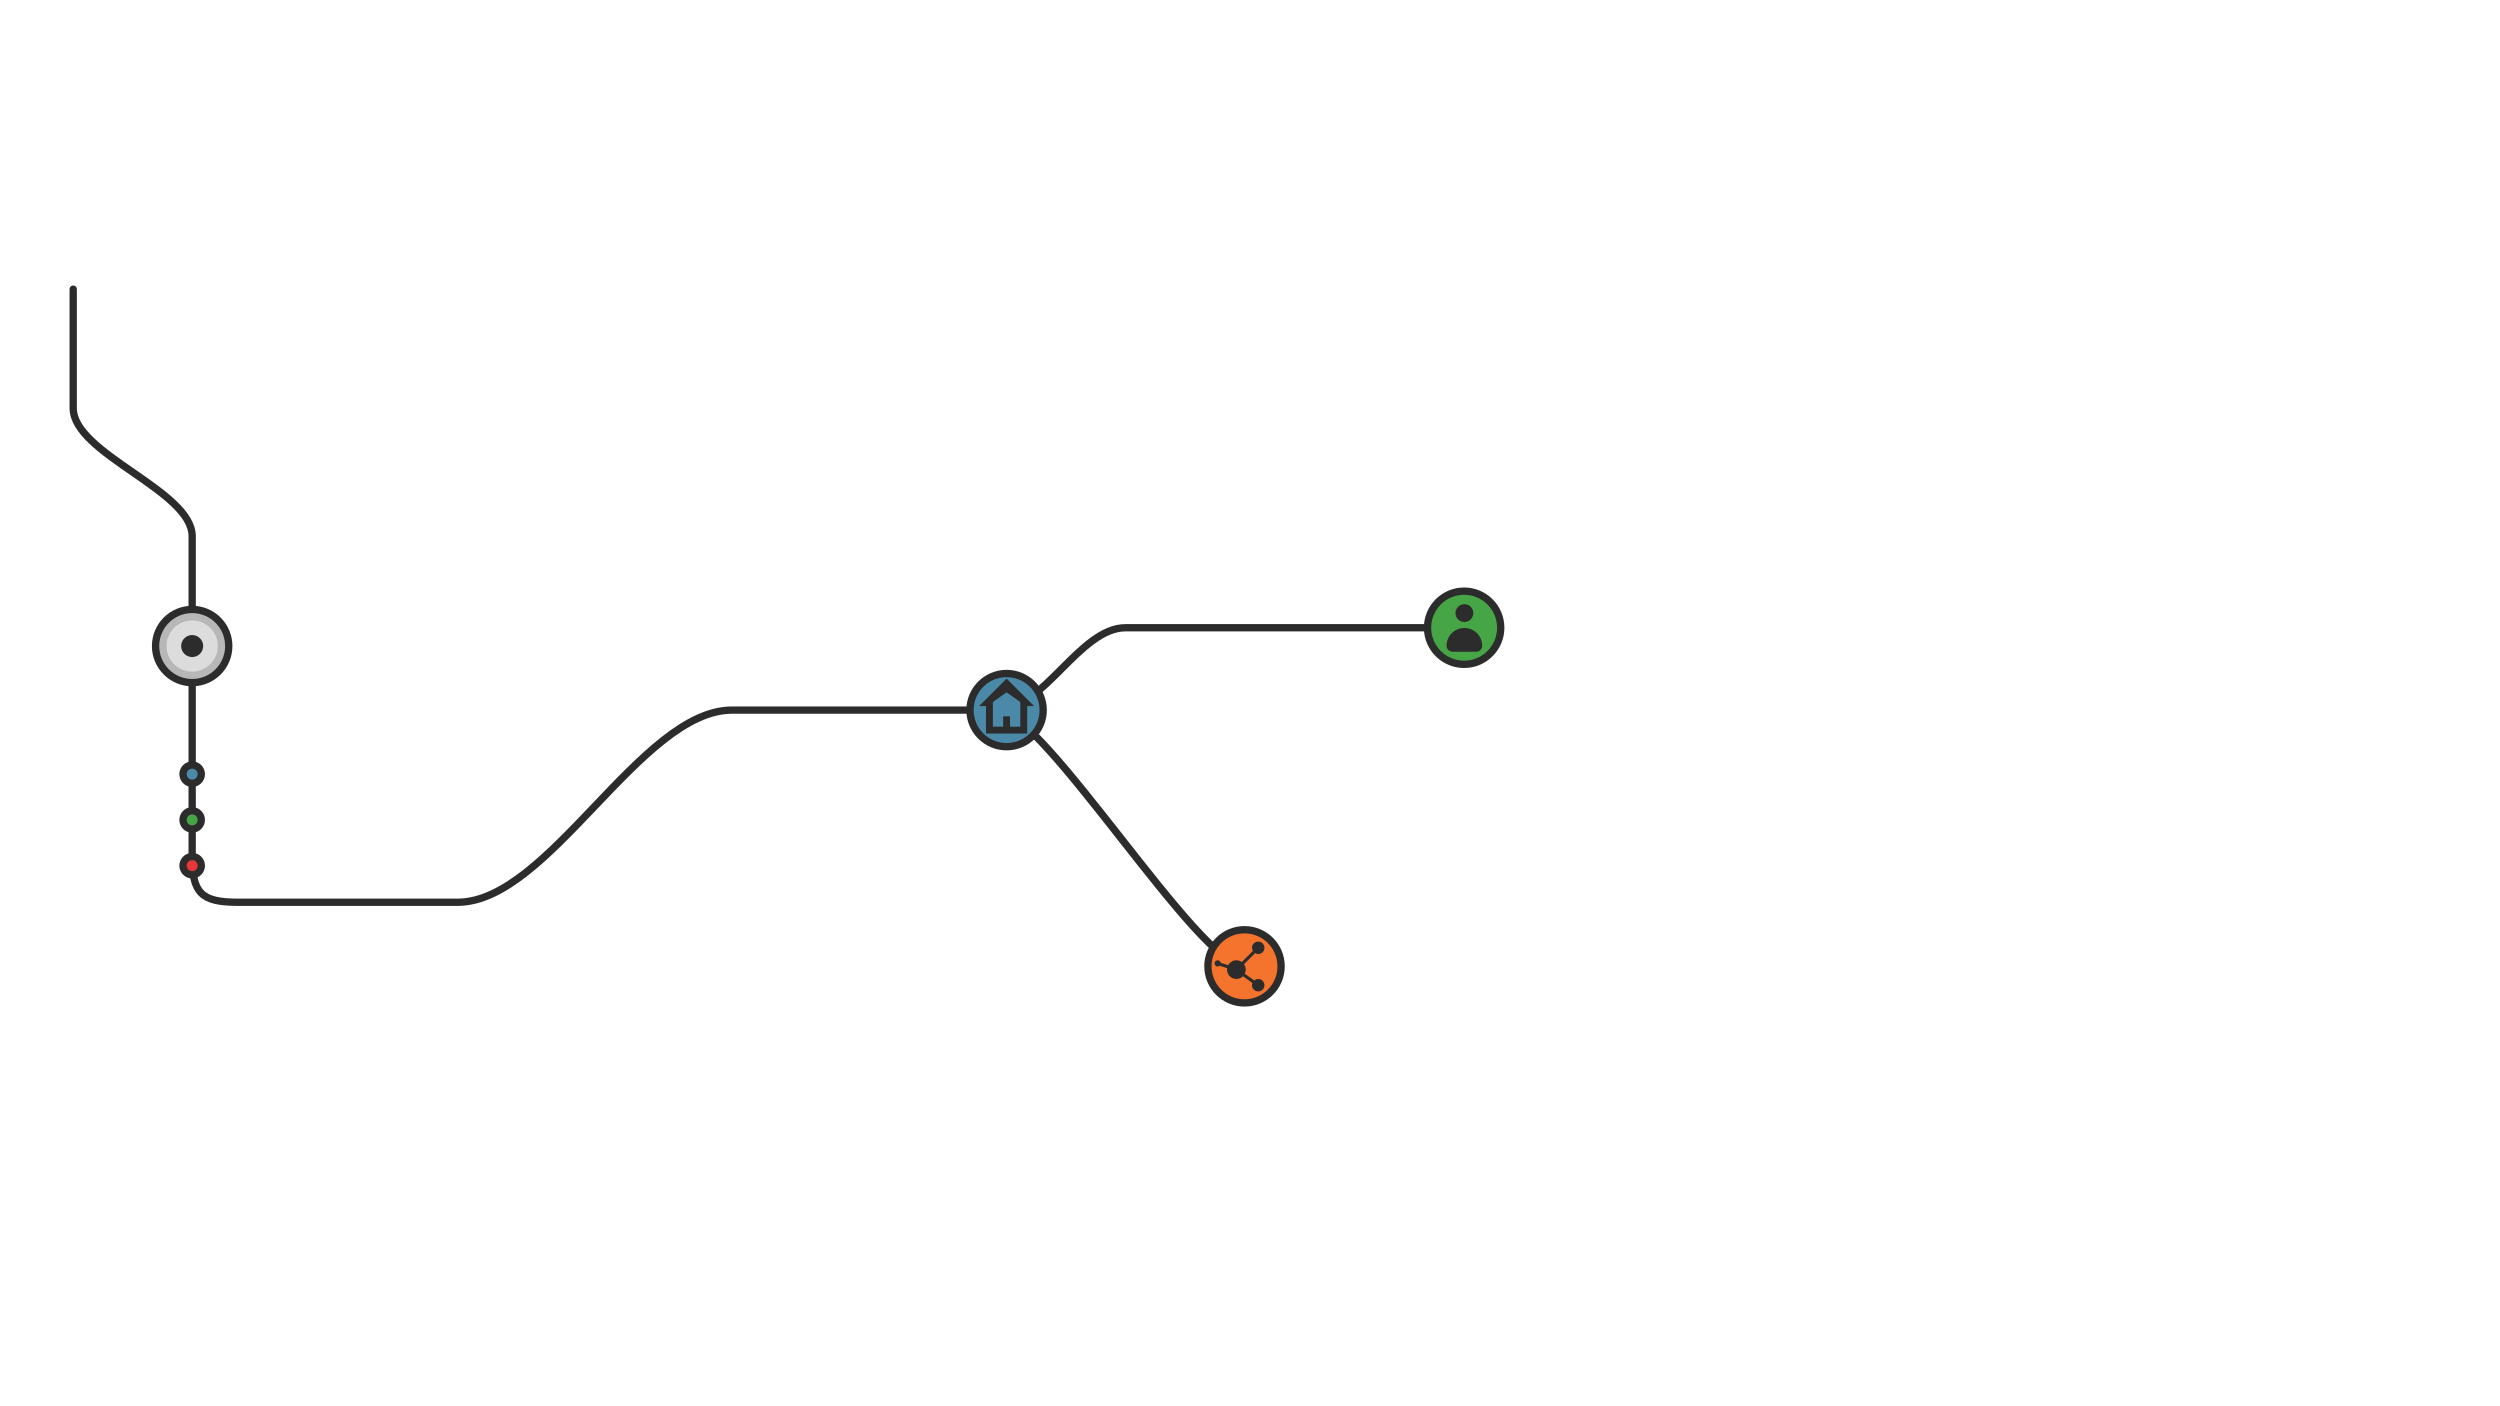
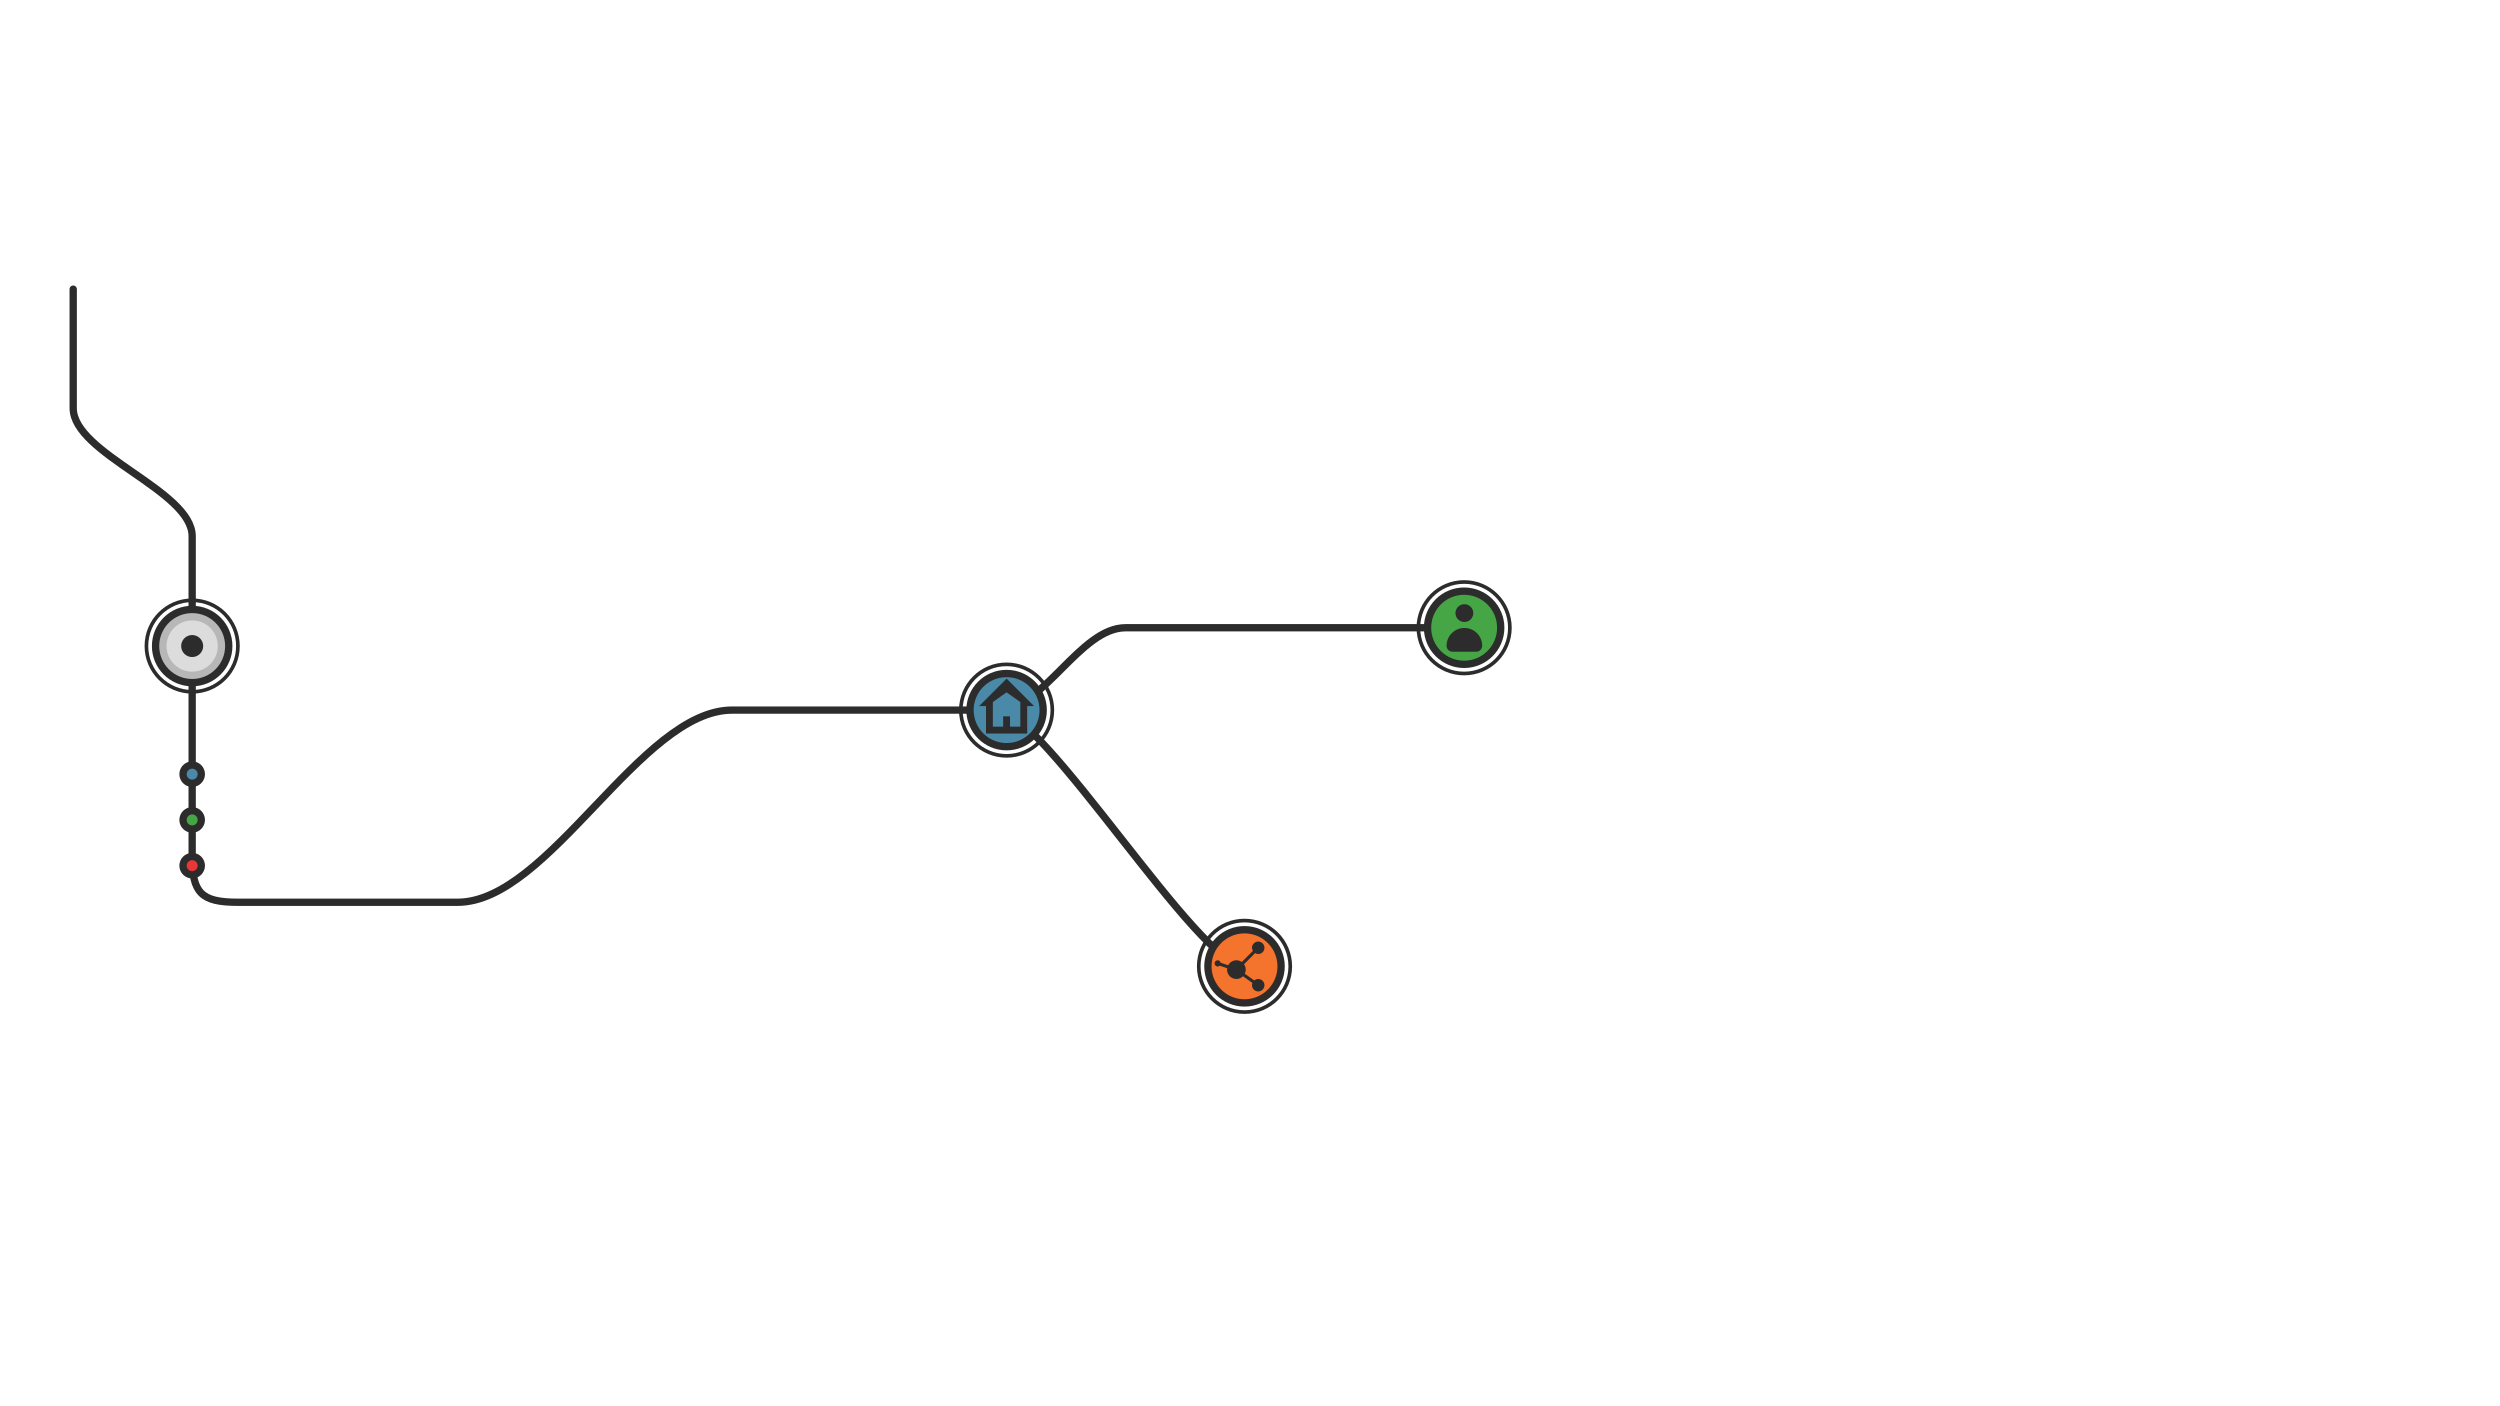
- <svg xmlns="http://www.w3.org/2000/svg" width="1366" height="768" id="svg3061" version="1.1">
-   <defs id="defs3063" />
+ <svg xmlns="http://www.w3.org/2000/svg" xmlns:xlink="http://www.w3.org/1999/xlink" width="1366" height="768" id="svg3061" version="1.1">
+   <defs id="defs3063">
+     <linearGradient id="linearGradient3896">
+       <stop style="stop-color:#000000;stop-opacity:1;" offset="0" id="stop3898" />
+       <stop style="stop-color:#000000;stop-opacity:0;" offset="1" id="stop3900" />
+     </linearGradient>
+     <radialGradient xlink:href="#linearGradient3896-4" id="radialGradient3902-5" cx="805" cy="343" fx="805" fy="343" r="30" gradientUnits="userSpaceOnUse" gradientTransform="matrix(1.5,0,0,1.5,-402.5,-171.5)" />
+     <linearGradient id="linearGradient3896-4">
+       <stop style="stop-color:#000000;stop-opacity:1;" offset="0" id="stop3898-5" />
+       <stop style="stop-color:#000000;stop-opacity:0;" offset="1" id="stop3900-1" />
+     </linearGradient>
+     <radialGradient xlink:href="#linearGradient3896-7" id="radialGradient3902-9" cx="805" cy="343" fx="805" fy="343" r="30" gradientUnits="userSpaceOnUse" gradientTransform="matrix(1.5,0,0,1.5,-402.5,-171.5)" />
+     <linearGradient id="linearGradient3896-7">
+       <stop style="stop-color:#000000;stop-opacity:1;" offset="0" id="stop3898-8" />
+       <stop style="stop-color:#000000;stop-opacity:0;" offset="1" id="stop3900-3" />
+     </linearGradient>
+     <radialGradient xlink:href="#linearGradient3896-47" id="radialGradient3902-6" cx="805" cy="343" fx="805" fy="343" r="30" gradientUnits="userSpaceOnUse" gradientTransform="matrix(1.5,0,0,1.5,-402.5,-171.5)" />
+     <linearGradient id="linearGradient3896-47">
+       <stop style="stop-color:#ffffff;stop-opacity:1;" offset="0" id="stop3898-3" />
+       <stop style="stop-color:#ffffff;stop-opacity:0;" offset="1" id="stop3900-9" />
+     </linearGradient>
+   </defs>
  <g id="layer1" transform="translate(0,-432)">
+     <path style="fill:none;stroke:#2c2c2c;stroke-opacity:1;fill-opacity:1;stroke-width:2;stroke-miterlimit:4;stroke-dasharray:none" id="path3126-1" d="m 830,343 c 0,13.807 -11.193,25 -25,25 -13.807,0 -25,-11.193 -25,-25 0,-13.807 11.193,-25 25,-25 13.807,0 25,11.193 25,25 z" transform="translate(-700,442)" />
+     <path style="fill:none;stroke:#2c2c2c;stroke-opacity:1;fill-opacity:1;stroke-width:2;stroke-miterlimit:4;stroke-dasharray:none" id="path3126-3" d="m 830,343 c 0,13.807 -11.193,25 -25,25 -13.807,0 -25,-11.193 -25,-25 0,-13.807 11.193,-25 25,-25 13.807,0 25,11.193 25,25 z" transform="translate(-255,477)" />
+     <path style="fill:none;stroke:#2c2c2c;stroke-opacity:1;fill-opacity:1;stroke-width:2;stroke-miterlimit:4;stroke-dasharray:none" id="path3126-4" d="m 830,343 c 0,13.807 -11.193,25 -25,25 -13.807,0 -25,-11.193 -25,-25 0,-13.807 11.193,-25 25,-25 13.807,0 25,11.193 25,25 z" transform="translate(-125,617)" />
+     <path style="fill:none;stroke:#2c2c2c;stroke-width:2;stroke-linecap:round;stroke-miterlimit:4;stroke-opacity:1;stroke-dasharray:none;fill-opacity:1" id="path3126" d="m 830,343 c 0,13.807 -11.193,25 -25,25 -13.807,0 -25,-11.193 -25,-25 0,-13.807 11.193,-25 25,-25 13.807,0 25,11.193 25,25 z" transform="translate(-5,432)" />
    <path style="fill:none;stroke:#2c2c2c;stroke-width:4;stroke-linecap:round;stroke-linejoin:miter;stroke-miterlimit:4;stroke-opacity:1;stroke-dasharray:none" d="m 40,590 0,65 c 0,25 65,45 65,70 0,60 0,150 0,175 0,20 5,25 25,25 25,0 95,0 120,0 50,0 100,-105 150,-105 25,0 120,0 145,0 25,0 45,-45 70,-45 25,0 185,0 185,0 l 0,0" id="path3854" />
    <path style="fill:none;stroke:#2c2c2c;stroke-width:4;stroke-linecap:round;stroke-linejoin:miter;stroke-miterlimit:4;stroke-opacity:1;stroke-dasharray:none" d="m 545,820 c 25,0 110,140 135,140" id="path3856" />
    <path style="fill:#4a89a7;fill-opacity:1;stroke:#2c2c2c;stroke-width:4;stroke-linecap:round;stroke-miterlimit:4;stroke-opacity:1;stroke-dasharray:none" id="path3890" d="m 95,435 c 0,2.761 -2.239,5 -5,5 -2.761,0 -5,-2.239 -5,-5 0,-2.761 2.239,-5 5,-5 2.761,0 5,2.239 5,5 z" transform="translate(15,420)" />
    <path style="fill:#46a646;fill-opacity:1;stroke:#2c2c2c;stroke-width:4;stroke-linecap:round;stroke-miterlimit:4;stroke-opacity:1;stroke-dasharray:none" id="path3892" d="m 95,460 c 0,2.761 -2.239,5 -5,5 -2.761,0 -5,-2.239 -5,-5 0,-2.761 2.239,-5 5,-5 2.761,0 5,2.239 5,5 z" transform="translate(15,420)" />
    <path style="fill:#e83737;fill-opacity:1;stroke:#2c2c2c;stroke-width:4;stroke-linecap:round;stroke-miterlimit:4;stroke-opacity:1;stroke-dasharray:none" id="path3894" d="m 95,485 c 0,2.761 -2.239,5 -5,5 -2.761,0 -5,-2.239 -5,-5 0,-2.761 2.239,-5 5,-5 2.761,0 5,2.239 5,5 z" transform="translate(15,420)" />
    <path style="fill:#4a89a7;fill-opacity:1;stroke:#2c2c2c;stroke-width:4;stroke-linecap:round;stroke-miterlimit:4;stroke-opacity:1;stroke-dasharray:none" id="path3896" d="m 580,400 c 0,11.046 -8.954,20 -20,20 -11.046,0 -20,-8.954 -20,-20 0,-11.046 8.954,-20 20,-20 11.046,0 20,8.954 20,20 z" transform="translate(-10,420)" />
    <path transform="translate(240,375)" style="fill:#46a646;fill-opacity:1;stroke:#2c2c2c;stroke-width:4;stroke-linecap:round;stroke-miterlimit:4;stroke-opacity:1;stroke-dasharray:none" id="path3896-4" d="m 580,400 c 0,11.046 -8.954,20 -20,20 -11.046,0 -20,-8.954 -20,-20 0,-11.046 8.954,-20 20,-20 11.046,0 20,8.954 20,20 z" />
    <path transform="translate(120,560)" style="fill:#f4732d;fill-opacity:1;stroke:#2c2c2c;stroke-width:4;stroke-linecap:round;stroke-miterlimit:4;stroke-opacity:1;stroke-dasharray:none" id="path3896-0" d="m 580,400 c 0,11.046 -8.954,20 -20,20 -11.046,0 -20,-8.954 -20,-20 0,-11.046 8.954,-20 20,-20 11.046,0 20,8.954 20,20 z" />
    <path transform="translate(-455,385)" style="fill:#b7b7b7;fill-opacity:1;stroke:#2c2c2c;stroke-width:4;stroke-linecap:round;stroke-miterlimit:4;stroke-opacity:1;stroke-dasharray:none" id="path3896-43" d="m 580,400 c 0,11.046 -8.954,20 -20,20 -11.046,0 -20,-8.954 -20,-20 0,-11.046 8.954,-20 20,-20 11.046,0 20,8.954 20,20 z" />
    <text xml:space="preserve" style="font-size:40px;font-style:normal;font-variant:normal;font-weight:normal;font-stretch:normal;line-height:125%;letter-spacing:0px;word-spacing:0px;fill:#000000;fill-opacity:1;stroke:none;font-family:Arial;-inkscape-font-specification:Arial" x="189.167" y="249.167" id="text3964">
      <tspan id="tspan3966" x="189.167" y="249.167" />
    </text>
    <path style="fill:#2c2c2c;fill-opacity:1;stroke:#dcdcdc;stroke-width:8;stroke-linecap:round;stroke-miterlimit:4;stroke-opacity:1;stroke-dasharray:none" id="path3991" d="m 125,390 c 0,5.523 -4.477,10 -10,10 -5.523,0 -10,-4.477 -10,-10 0,-5.523 4.477,-10 10,-10 5.523,0 10,4.477 10,10 z" transform="translate(-10,395)" />
    <g id="g4031" transform="matrix(0.9375,0,0,0.9375,535,802.7946)" style="fill:#2c2c2c;fill-opacity:1">
      <g id="Layer_1-3" style="fill:#2c2c2c;fill-opacity:1" />
      <g id="home" style="fill:#2c2c2c;fill-opacity:1">
        <path id="path4023" d="M 16,0 0,16 H 4 V 32 H 28 V 16 h 4 L 16,0 z m 8,28 h -6 v -6 h -4 v 6 H 8 V 13.656 L 16,8 24,13.656 V 28 z" style="fill:#2c2c2c;fill-opacity:1" />
      </g>
    </g>
-     <g id="g4089" transform="translate(370.1212,365.7128)" style="fill:#2c2c2c;fill-opacity:1">
+     <g id="g4089" transform="translate(360.1212,367.999)" style="fill:#2c2c2c;fill-opacity:1">
      <g id="Layer_1-7" style="fill:#2c2c2c;fill-opacity:1" />
      <g id="sun_x5F_stroke" style="fill:#2c2c2c;fill-opacity:1">
        <g id="g4063" style="fill:#2c2c2c;fill-opacity:1">
          <path id="path4065" d="m 16,12 c 2.203,0 4,1.795 4,4 0,2.205 -1.797,4 -4,4 -2.203,0 -4,-1.795 -4,-4 0,-2.205 1.797,-4 4,-4 m 0,-4 c -4.418,0 -8,3.582 -8,8 0,4.418 3.582,8 8,8 4.418,0 8,-3.582 8,-8 0,-4.418 -3.582,-8 -8,-8 l 0,0 z" style="fill:#2c2c2c;fill-opacity:1" />
          <circle id="circle4067" r="2" cy="2" cx="16" style="fill:#2c2c2c;fill-opacity:1" d="m 18,2 c 0,1.105 -0.895,2 -2,2 -1.105,0 -2,-0.895 -2,-2 0,-1.105 0.895,-2 2,-2 1.105,0 2,0.895 2,2 z" />
          <circle id="circle4069" r="2" cy="6" cx="6" style="fill:#2c2c2c;fill-opacity:1" d="M 8,6 C 8,7.105 7.105,8 6,8 4.895,8 4,7.105 4,6 4,4.895 4.895,4 6,4 7.105,4 8,4.895 8,6 z" />
          <path id="path4071" d="m 2,13.998 c 1.105,0 2,0.895 2,2 0,1.107 -0.895,2 -2,2 -1.105,0 -2,-0.893 -2,-2 0,-1.105 0.895,-2 2,-2 z" style="fill:#2c2c2c;fill-opacity:1" />
          <circle id="circle4073" r="2" cy="26" cx="6" style="fill:#2c2c2c;fill-opacity:1" d="m 8,26 c 0,1.105 -0.895,2 -2,2 -1.105,0 -2,-0.895 -2,-2 0,-1.105 0.895,-2 2,-2 1.105,0 2,0.895 2,2 z" />
          <path id="path4075" d="m 14,30 c 0,-1.109 0.895,-2 2,-2 1.109,0 2,0.891 2,2 0,1.102 -0.891,2 -2,2 -1.105,0 -2,-0.898 -2,-2 z" style="fill:#2c2c2c;fill-opacity:1" />
          <path id="path4077" d="m 24.594,27.414 c -0.781,-0.781 -0.781,-2.047 0,-2.828 0.785,-0.781 2.047,-0.781 2.828,0 0.781,0.781 0.785,2.047 0,2.828 -0.781,0.781 -2.047,0.781 -2.828,0 z" style="fill:#2c2c2c;fill-opacity:1" />
          <path id="path4079" d="M 29.996,17.998 C 28.895,17.998 28,17.104 28,16 c 0,-1.109 0.891,-2 2,-2 1.102,0 2,0.893 2,1.998 0,1.107 -0.898,2.002 -2.004,2 z" style="fill:#2c2c2c;fill-opacity:1" />
          <path id="path4081" d="m 27.422,7.416 c -0.781,0.779 -2.047,0.779 -2.828,0 -0.781,-0.785 -0.781,-2.047 0,-2.83 0.781,-0.779 2.047,-0.781 2.828,0.002 0.781,0.781 0.781,2.049 0,2.828 z" style="fill:#2c2c2c;fill-opacity:1" />
        </g>
      </g>
    </g>
    <g id="g4119" transform="matrix(0.8119656,0,0,0.8119656,790.3924,762.1219)" style="fill:#2c2c2c;fill-opacity:1">
      <g id="Layer_1-0" style="fill:#2c2c2c;fill-opacity:1" />
      <g id="user" style="fill:#2c2c2c;fill-opacity:1">
        <g id="g4107" style="fill:#2c2c2c;fill-opacity:1">
          <path id="path4109" d="M 12,16 C 5.375,16 0,21.375 0,28 c 0,2.211 1.789,4 4,4 h 16 c 2.211,0 4,-1.789 4,-4 0,-6.625 -5.375,-12 -12,-12 z" style="fill:#2c2c2c;fill-opacity:1" />
          <circle id="circle4111" r="6" cy="6" cx="12" style="fill:#2c2c2c;fill-opacity:1" d="m 18,6 c 0,3.314 -2.686,6 -6,6 C 8.686,12 6,9.314 6,6 6,2.686 8.686,0 12,0 c 3.314,0 6,2.686 6,6 z" />
        </g>
      </g>
    </g>
-     <g id="g4308" transform="translate(280.0909,365.7128)" style="fill:#2c2c2c;fill-opacity:1;stroke:none">
+     <g id="g4308" transform="translate(270.0909,367.999)" style="fill:#2c2c2c;fill-opacity:1;stroke:none">
      <g id="Layer_1" style="fill:#2c2c2c;fill-opacity:1;stroke:none" />
      <g id="read_x5F_more" style="fill:#2c2c2c;fill-opacity:1;stroke:none">
        <g id="g4288" style="fill:#2c2c2c;fill-opacity:1;stroke:none">
-           <polygon id="polygon4290" points="0,0 32,0 32,4 32,4 0,4 " style="fill:#2c2c2c;fill-opacity:1;stroke:none" />
-           <polygon id="polygon4292" points="0,8 20,8 20,12 20,12 0,12 " style="fill:#2c2c2c;fill-opacity:1;stroke:none" />
-           <polygon id="polygon4294" points="0,16.086 32,16.086 32,20.086 32,20.086 0,20.086 " style="fill:#2c2c2c;fill-opacity:1;stroke:none" />
+           <polygon id="polygon4290" points="32,0 32,4 32,4 0,4 0,0 " style="fill:#2c2c2c;fill-opacity:1;stroke:none" />
+           <polygon id="polygon4292" points="20,8 20,12 20,12 0,12 0,8 " style="fill:#2c2c2c;fill-opacity:1;stroke:none" />
+           <polygon id="polygon4294" points="32,16.086 32,20.086 32,20.086 0,20.086 0,16.086 " style="fill:#2c2c2c;fill-opacity:1;stroke:none" />
          <circle id="circle4296" r="2" cy="30" cx="2" style="fill:#2c2c2c;fill-opacity:1;stroke:none" d="m 4,30 c 0,1.105 -0.895,2 -2,2 -1.105,0 -2,-0.895 -2,-2 0,-1.105 0.895,-2 2,-2 1.105,0 2,0.895 2,2 z" />
          <path id="path4298" d="m 12,30 c 0,1.105 -0.898,2 -2,2 -1.109,0 -2.004,-0.895 -2.004,-2 0,-1.105 0.895,-2 2.004,-2 1.102,0 2,0.895 2,2 z" style="fill:#2c2c2c;fill-opacity:1;stroke:none" />
          <circle id="circle4300" r="2" cy="30" cx="18" style="fill:#2c2c2c;fill-opacity:1;stroke:none" d="m 20,30 c 0,1.105 -0.895,2 -2,2 -1.105,0 -2,-0.895 -2,-2 0,-1.105 0.895,-2 2,-2 1.105,0 2,0.895 2,2 z" />
        </g>
      </g>
    </g>
    <g id="g4331" transform="matrix(0.8516875,0,0,0.8516875,663.642,946.4717)" style="fill:#2c2c2c;fill-opacity:1;stroke:none">
      <g id="Layer_1-9" style="fill:#2c2c2c;fill-opacity:1;stroke:none" />
      <g id="share" style="fill:#2c2c2c;fill-opacity:1;stroke:none">
        <path id="path4323" d="m 28,24 c -0.973,0 -1.832,0.391 -2.523,0.965 L 19.379,20.613 C 19.766,19.816 20,18.941 20,18 20,16.707 19.578,15.512 18.883,14.535 L 26.016,7.398 C 26.609,7.746 27.262,8 28,8 30.211,8 32,6.211 32,4 32,1.789 30.211,0 28,0 c -2.211,0 -4,1.789 -4,4 0,0.738 0.254,1.391 0.602,1.984 l -7.133,7.137 C 16.484,12.418 15.297,12 14,12 11.711,12 9.742,13.301 8.73,15.191 L 3.914,13.582 C 3.719,12.684 2.957,12 2,12 c -1.105,0 -2,0.895 -2,2 0,1.105 0.895,2 2,2 0.504,0 0.953,-0.203 1.305,-0.512 l 4.789,1.598 C 8.047,17.387 8,17.688 8,18 c 0,3.312 2.688,6 6,6 1.648,0 3.145,-0.668 4.23,-1.746 l 6.059,4.324 C 24.117,27.023 24,27.496 24,28 c 0,2.207 1.789,4 4,4 2.211,0 4,-1.793 4,-4 0,-2.207 -1.789,-4 -4,-4 z" style="fill:#2c2c2c;fill-opacity:1;stroke:none" />
      </g>
    </g>
-     <g id="g4364" transform="translate(460.1515,365.7128)" style="fill:#2c2c2c;fill-opacity:1;stroke:none">
+     <g id="g4364" transform="translate(450.1515,367.999)" style="fill:#2c2c2c;fill-opacity:1;stroke:none">
      <g id="Layer_1-75" style="fill:#2c2c2c;fill-opacity:1;stroke:none" />
      <g id="list_x5F_nested" style="fill:#2c2c2c;fill-opacity:1;stroke:none">
        <g id="g4340" style="fill:#2c2c2c;fill-opacity:1;stroke:none">
          <circle id="circle4342" r="2" cy="2" cx="2" style="fill:#2c2c2c;fill-opacity:1;stroke:none" d="M 4,2 C 4,3.105 3.105,4 2,4 0.895,4 0,3.105 0,2 0,0.895 0.895,0 2,0 3.105,0 4,0.895 4,2 z" />
          <rect id="rect4344" height="4" width="24" style="fill:#2c2c2c;fill-opacity:1;stroke:none" x="8" y="0" />
          <circle id="circle4346" r="2" cy="10" cx="10" style="fill:#2c2c2c;fill-opacity:1;stroke:none" d="m 12,10 c 0,1.105 -0.895,2 -2,2 -1.105,0 -2,-0.895 -2,-2 0,-1.105 0.895,-2 2,-2 1.105,0 2,0.895 2,2 z" />
          <rect id="rect4348" height="4" width="16" style="fill:#2c2c2c;fill-opacity:1;stroke:none" y="8" x="16" />
          <circle id="circle4350" r="2" cy="26" cx="10" style="fill:#2c2c2c;fill-opacity:1;stroke:none" d="m 12,26 c 0,1.105 -0.895,2 -2,2 -1.105,0 -2,-0.895 -2,-2 0,-1.105 0.895,-2 2,-2 1.105,0 2,0.895 2,2 z" />
          <rect id="rect4352" height="4" width="16" style="fill:#2c2c2c;fill-opacity:1;stroke:none" y="24" x="16" />
          <circle id="circle4354" r="2" cy="18" cx="18" style="fill:#2c2c2c;fill-opacity:1;stroke:none" d="m 20,18 c 0,1.105 -0.895,2 -2,2 -1.105,0 -2,-0.895 -2,-2 0,-1.105 0.895,-2 2,-2 1.105,0 2,0.895 2,2 z" />
          <rect id="rect4356" height="4" width="8" style="fill:#2c2c2c;fill-opacity:1;stroke:none" y="16" x="24" />
        </g>
      </g>
    </g>
-     <g id="g4395" transform="translate(550.1818,365.7128)" style="fill:#2c2c2c;fill-opacity:1;stroke:none">
+     <g id="g4395" transform="translate(540.1818,367.999)" style="fill:#2c2c2c;fill-opacity:1;stroke:none">
      <g id="Layer_1-6" style="fill:#2c2c2c;fill-opacity:1;stroke:none" />
      <g id="layers" style="fill:#2c2c2c;fill-opacity:1;stroke:none">
        <g id="g4381" style="fill:#2c2c2c;fill-opacity:1;stroke:none">
-           <polygon id="polygon4383" points="0,24 0,20 16,24 32,20 32,24 16,28 " style="fill:#2c2c2c;fill-opacity:1;stroke:none" />
-           <polygon id="polygon4385" points="0,16 0,12 16,16 32,12 32,16 16,20 " style="fill:#2c2c2c;fill-opacity:1;stroke:none" />
-           <polygon id="polygon4387" points="0,8 0,4 16,0 32,4 32,8 16,12 " style="fill:#2c2c2c;fill-opacity:1;stroke:none" />
-         </g>
-       </g>
-     </g>
-     <g id="g4419" transform="translate(640.2122,365.7128)" style="fill:#2c2c2c;fill-opacity:1;stroke:none">
+           <polygon id="polygon4383" points="0,20 16,24 32,20 32,24 16,28 0,24 " style="fill:#2c2c2c;fill-opacity:1;stroke:none" />
+           <polygon id="polygon4385" points="0,12 16,16 32,12 32,16 16,20 0,16 " style="fill:#2c2c2c;fill-opacity:1;stroke:none" />
+           <polygon id="polygon4387" points="0,4 16,0 32,4 32,8 16,12 0,8 " style="fill:#2c2c2c;fill-opacity:1;stroke:none" />
+         </g>
+       </g>
+     </g>
+     <g id="g4419" transform="translate(630.2122,367.999)" style="fill:#2c2c2c;fill-opacity:1;stroke:none">
      <g id="Layer_1-8" style="fill:#2c2c2c;fill-opacity:1;stroke:none" />
      <g id="cd" style="fill:#2c2c2c;fill-opacity:1;stroke:none">
        <g id="g4407" style="fill:#2c2c2c;fill-opacity:1;stroke:none">
          <g id="g4409" style="fill:#2c2c2c;fill-opacity:1;stroke:none">
            <path id="path4411" d="M 16,0 C 7.164,0 0,7.164 0,16 0,24.836 7.164,32 16,32 24.836,32 32,24.836 32,16 32,7.164 24.836,0 16,0 z m 0.031,19.934 c -2.188,0 -3.965,-1.773 -3.965,-3.965 0,-2.195 1.777,-3.969 3.965,-3.969 2.196,0 3.969,1.773 3.969,3.969 0,2.191 -1.773,3.965 -3.969,3.965 z" style="fill:#2c2c2c;fill-opacity:1;stroke:none" />
          </g>
        </g>
      </g>
    </g>
-     <g id="g4438" transform="translate(730.2424,365.7128)" style="fill:#2c2c2c;fill-opacity:1;stroke:none">
+     <g id="g4438" transform="translate(720.2424,367.999)" style="fill:#2c2c2c;fill-opacity:1;stroke:none">
      <g id="Layer_1-62" style="fill:#2c2c2c;fill-opacity:1;stroke:none" />
      <g id="cloud" style="fill:#2c2c2c;fill-opacity:1;stroke:none">
        <path id="path4430" d="M 24,4 C 23.621,4 23.262,4.061 22.898,4.111 21.504,1.646 18.926,0 16,0 13.012,0 10.434,1.666 9.059,4.1 8.707,4.053 8.355,4 8,4 3.59,4 0,7.588 0,12 c 0,4.414 3.59,8 8,8 h 16 c 4.41,0 8,-3.586 8,-8 0,-4.412 -3.59,-8 -8,-8 z m 0,12 H 8 C 5.793,16 4,14.205 4,12 4,9.807 5.941,8.115 8.004,8.055 c 0.008,0.943 0.172,1.869 0.5,2.744 L 12.25,9.397 C 12.082,8.953 12,8.482 12,8 12,5.795 13.793,4 16,4 17.293,4 18.465,4.641 19.199,5.639 17.27,7.1 16,9.395 16,12 h 4 c 0,-2.205 1.793,-4 4,-4 2.207,0 4,1.795 4,4 0,2.205 -1.793,4 -4,4 z" style="fill:#2c2c2c;fill-opacity:1;stroke:none" />
      </g>
    </g>
-     <g id="g4457" transform="translate(820.2727,365.7128)" style="fill:#2c2c2c;fill-opacity:1;stroke:none">
+     <g id="g4457" transform="translate(810.2727,367.999)" style="fill:#2c2c2c;fill-opacity:1;stroke:none">
      <g id="Layer_1-39" style="fill:#2c2c2c;fill-opacity:1;stroke:none" />
      <g id="cloud_x5F_download" style="fill:#2c2c2c;fill-opacity:1;stroke:none">
        <g id="g4447" style="fill:#2c2c2c;fill-opacity:1;stroke:none">
          <path id="path4449" d="M 24,4 C 23.625,4 23.262,4.059 22.898,4.113 21.504,1.645 18.926,0 16,0 13.012,0 10.432,1.668 9.059,4.098 8.707,4.051 8.357,4 8,4 3.588,4 0,7.59 0,12 c 0,4.41 3.588,8 8,8 h 6 v 6 H 10 L 15.998,32 22,26 h -4 v -6 h 6 c 4.414,0 8,-3.59 8,-8 0,-4.41 -3.586,-8 -8,-8 z m 0,12 H 8 C 5.795,16 4,14.207 4,12 4,9.809 5.943,8.113 8.004,8.055 c 0.008,0.941 0.172,1.871 0.5,2.746 L 12.25,9.395 C 12.084,8.953 12,8.48 12,8 12,5.793 13.795,4 16,4 17.295,4 18.463,4.641 19.201,5.637 17.27,7.098 16,9.395 16,12 h 4 c 0,-2.207 1.797,-4 4,-4 2.203,0 4,1.793 4,4 0,2.207 -1.797,4 -4,4 z" style="fill:#2c2c2c;fill-opacity:1;stroke:none" />
        </g>
      </g>
    </g>
-     <g id="g4479" transform="translate(910.303,365.7128)" style="fill:#2c2c2c;fill-opacity:1;stroke:none">
+     <g id="g4479" transform="translate(900.303,367.999)" style="fill:#2c2c2c;fill-opacity:1;stroke:none">
      <g id="Layer_1-68" style="fill:#2c2c2c;fill-opacity:1;stroke:none" />
      <g id="eye" style="fill:#2c2c2c;fill-opacity:1;stroke:none">
        <g id="g4467" style="fill:#2c2c2c;fill-opacity:1;stroke:none">
          <path id="path4469" d="M 16,0 C 7.164,0 0,11.844 0,11.844 0,11.844 7.164,24 16,24 24.836,24 32,11.844 32,11.844 32,11.844 24.836,0 16,0 z m 0,20 c -4.418,0 -8,-3.582 -8,-8 0,-4.418 3.582,-8 8,-8 4.418,0 8,3.582 8,8 0,4.418 -3.582,8 -8,8 z" style="fill:#2c2c2c;fill-opacity:1;stroke:none" />
          <circle id="circle4471" r="4" cy="12.016" cx="16" style="fill:#2c2c2c;fill-opacity:1;stroke:none" d="m 20,12.016 c 0,2.209 -1.791,4 -4,4 -2.209,0 -4,-1.791 -4,-4 0,-2.209 1.791,-4 4,-4 2.209,0 4,1.791 4,4 z" />
        </g>
      </g>
    </g>
-     <g id="g4502" transform="translate(1000.333,365.7128)" style="fill:#2c2c2c;fill-opacity:1;stroke:none">
+     <g id="g4502" transform="translate(990.3334,367.999)" style="fill:#2c2c2c;fill-opacity:1;stroke:none">
      <g id="Layer_1-38" style="fill:#2c2c2c;fill-opacity:1;stroke:none" />
      <g id="image" style="fill:#2c2c2c;fill-opacity:1;stroke:none">
        <g id="g4490" style="fill:#2c2c2c;fill-opacity:1;stroke:none">
-           <polygon id="polygon4492" points="32,16 32,24 8,24 8,16 12,12 16,16 24,8 " style="fill:#2c2c2c;fill-opacity:1;stroke:none" />
-           <polygon id="polygon4494" points="0,32 4,32 28,32 32,28 4,28 4,0 0,4 0,28 " style="fill:#2c2c2c;fill-opacity:1;stroke:none" />
-         </g>
-       </g>
-     </g>
-     <g id="g4525" transform="translate(198.0606,365.7128)" style="fill:#2c2c2c;fill-opacity:1;stroke:none">
+           <polygon id="polygon4492" points="32,24 8,24 8,16 12,12 16,16 24,8 32,16 " style="fill:#2c2c2c;fill-opacity:1;stroke:none" />
+           <polygon id="polygon4494" points="4,32 28,32 32,28 4,28 4,0 0,4 0,28 0,32 " style="fill:#2c2c2c;fill-opacity:1;stroke:none" />
+         </g>
+       </g>
+     </g>
+     <g id="g4525" transform="translate(188.0606,367.999)" style="fill:#2c2c2c;fill-opacity:1;stroke:none">
      <g id="Layer_1-2" style="fill:#2c2c2c;fill-opacity:1;stroke:none" />
      <g id="info" style="fill:#2c2c2c;fill-opacity:1;stroke:none">
        <g id="g4513" style="fill:#2c2c2c;fill-opacity:1;stroke:none">
          <path id="path4515" d="m 2,16 c 1.105,0 2,0.895 2,2 v 8 c 0,1.105 -0.895,2 -2,2 H 0 v 4 h 16 v -4 h -1.992 c -1.102,0 -2,-0.895 -2,-2 L 12,12 H 0 v 4 h 2 z" style="fill:#2c2c2c;fill-opacity:1;stroke:none" />
          <circle id="circle4517" r="4" cy="4" cx="8" style="fill:#2c2c2c;fill-opacity:1;stroke:none" d="M 12,4 C 12,6.209 10.209,8 8,8 5.791,8 4,6.209 4,4 4,1.791 5.791,0 8,0 c 2.209,0 4,1.791 4,4 z" />
        </g>
      </g>
    </g>
-     <g id="g4548" transform="translate(100.0303,365.7128)" style="fill:#2c2c2c;fill-opacity:1;stroke:none">
+     <g id="g4548" transform="translate(90.0303,367.999)" style="fill:#2c2c2c;fill-opacity:1;stroke:none">
      <g id="Layer_1-96" style="fill:#2c2c2c;fill-opacity:1;stroke:none" />
      <g id="loop_x5F_alt2" style="fill:#2c2c2c;fill-opacity:1;stroke:none">
        <g id="g4536" style="fill:#2c2c2c;fill-opacity:1;stroke:none">
          <path id="path4538" d="M 19.945,20 25.953,12 32,20 h -4 v 2 c 0,3.309 -2.691,6 -6,6 H 10 C 6.691,28 4,25.309 4,22 v -2 h 4 v 2 c 0,1.102 0.898,2 2,2 h 12 c 1.102,0 2,-0.898 2,-2 v -2 h -4.055 z" style="fill:#2c2c2c;fill-opacity:1;stroke:none" />
          <path id="path4540" d="M 12.055,8 6.047,16 0,8 H 4 V 6 C 4,2.691 6.691,0 10,0 h 12 c 3.309,0 6,2.691 6,6 V 8 H 24 V 6 C 24,4.898 23.102,4 22,4 H 10 C 8.898,4 8,4.898 8,6 v 2 h 4.055 z" style="fill:#2c2c2c;fill-opacity:1;stroke:none" />
        </g>
      </g>
    </g>
-     <g id="g4581" transform="translate(10,365.7128)" style="fill:#2c2c2c;fill-opacity:1;stroke:none">
+     <g id="g4581" transform="translate(0,367.999)" style="fill:#2c2c2c;fill-opacity:1;stroke:none">
      <g id="Layer_1-35" style="fill:#2c2c2c;fill-opacity:1;stroke:none" />
      <g id="rss" style="fill:#2c2c2c;fill-opacity:1;stroke:none">
        <g id="g4559" style="fill:#2c2c2c;fill-opacity:1;stroke:none">
          <circle id="circle4561" r="4.001" cy="28" cx="4.001" style="fill:#2c2c2c;fill-opacity:1;stroke:none" d="m 8.002,28 c 0,2.21 -1.791,4.001 -4.001,4.001 C 1.791,32.001 0,30.21 0,28 c 0,-2.21 1.791,-4.001 4.001,-4.001 2.21,0 4.001,1.791 4.001,4.001 z" />
          <g id="g4563" style="fill:#2c2c2c;fill-opacity:1;stroke:none">
            <path id="path4565" d="m 6.023,20.004 c 3.309,0 6,2.691 6,6.004 h 4.002 C 16.025,20.492 11.537,16 6.023,16 v 4.004 z" style="fill:#2c2c2c;fill-opacity:1;stroke:none" />
          </g>
          <g id="g4567" style="fill:#2c2c2c;fill-opacity:1;stroke:none">
            <path id="path4569" d="m 5.996,12 c 7.719,0 14.002,6.285 14.002,14.008 H 24 C 24,16.078 15.924,8 5.996,8 v 4 z" style="fill:#2c2c2c;fill-opacity:1;stroke:none" />
          </g>
          <g id="g4571" style="fill:#2c2c2c;fill-opacity:1;stroke:none">
            <path id="path4573" d="M 5.996,4 C 18.129,4 28,13.871 28,26.008 h 4 C 32,11.664 20.336,0 5.996,0 v 4 z" style="fill:#2c2c2c;fill-opacity:1;stroke:none" />
          </g>
        </g>
      </g>
    </g>
-     <text xml:space="preserve" style="font-size:40px;font-style:normal;font-variant:normal;font-weight:normal;font-stretch:normal;line-height:125%;letter-spacing:0px;word-spacing:0px;fill:#2c2c2c;fill-opacity:1;stroke:none;font-family:Webdings;-inkscape-font-specification:Webdings" x="-260" y="580" id="text4612">
-       <tspan id="tspan4614" x="-260" y="580" />
-       <tspan x="-260" y="609.691" id="tspan4632" style="font-size:20px;font-style:normal;font-variant:normal;font-weight:normal;font-stretch:normal;fill:#2c2c2c;fill-opacity:1;font-family:Arial;-inkscape-font-specification:Arial">Colors from haunted.lua:</tspan>
-       <tspan x="-260" y="634.691" id="tspan4634" style="font-size:20px;font-style:normal;font-variant:normal;font-weight:normal;font-stretch:normal;fill:#2c2c2c;fill-opacity:1;font-family:Arial;-inkscape-font-specification:Arial">0xb7b7b7 (light grey)</tspan>
-       <tspan x="-260" y="659.691" id="tspan4616" style="font-size:20px;font-style:normal;font-variant:normal;font-weight:normal;font-stretch:normal;fill:#2c2c2c;fill-opacity:1;font-family:Arial;-inkscape-font-specification:Arial">0x2c2c2c (dark grey)</tspan>
-       <tspan x="-260" y="684.691" id="tspan4618" style="font-size:20px;font-style:normal;font-variant:normal;font-weight:normal;font-stretch:normal;fill:#2c2c2c;fill-opacity:1;font-family:Arial;-inkscape-font-specification:Arial" />
-       <tspan x="-260" y="709.691" id="tspan4620" style="font-size:20px;font-style:normal;font-variant:normal;font-weight:normal;font-stretch:normal;fill:#2c2c2c;fill-opacity:1;font-family:Arial;-inkscape-font-specification:Arial">0x4a89a7 (teal / blue)</tspan>
-       <tspan x="-260" y="734.691" id="tspan4622" style="font-size:20px;font-style:normal;font-variant:normal;font-weight:normal;font-stretch:normal;fill:#2c2c2c;fill-opacity:1;font-family:Arial;-inkscape-font-specification:Arial">0xe83737 (red)</tspan>
-       <tspan x="-260" y="759.691" id="tspan4624" style="font-size:20px;font-style:normal;font-variant:normal;font-weight:normal;font-stretch:normal;fill:#2c2c2c;fill-opacity:1;font-family:Arial;-inkscape-font-specification:Arial">0xebff46 (yellow)</tspan>
-       <tspan x="-260" y="784.691" id="tspan4626" style="font-size:20px;font-style:normal;font-variant:normal;font-weight:normal;font-stretch:normal;fill:#2c2c2c;fill-opacity:1;font-family:Arial;-inkscape-font-specification:Arial">0x46a646 (green)</tspan>
-       <tspan x="-260" y="809.691" id="tspan4628" style="font-size:20px;font-style:normal;font-variant:normal;font-weight:normal;font-stretch:normal;fill:#2c2c2c;fill-opacity:1;font-family:Arial;-inkscape-font-specification:Arial">0xf4732d (orange)</tspan>
-       <tspan x="-260" y="834.691" id="tspan4630" style="font-size:20px;font-style:normal;font-variant:normal;font-weight:normal;font-stretch:normal;fill:#2c2c2c;fill-opacity:1;font-family:Arial;-inkscape-font-specification:Arial" />
-     </text>
-     <text xml:space="preserve" style="font-size:40px;font-style:normal;font-variant:normal;font-weight:normal;font-stretch:normal;line-height:125%;letter-spacing:0px;word-spacing:0px;fill:#2c2c2c;fill-opacity:1;stroke:none;font-family:Webdings;-inkscape-font-specification:Webdings" x="12.614" y="-108.706" id="text4636" transform="translate(0,432)">
-       <tspan id="tspan4638" x="12.614" y="-108.706" style="-inkscape-font-specification:Arial;font-family:Arial;font-weight:normal;font-style:normal;font-stretch:normal;font-variant:normal;font-size:20px;fill:#2c2c2c;fill-opacity:1">A few symbols from the open source "Iconic" vector set.  See more at: http://somerandomdude.com/work/iconic/</tspan>
-     </text>
-     <rect style="fill:#4a89a7;fill-opacity:1;stroke:none" id="rect5148" width="10" height="10" x="-280" y="700" />
-     <rect style="fill:#e83737;fill-opacity:1;stroke:none" id="rect5148-7" width="10" height="10" x="-280" y="725" />
-     <rect style="fill:#ebff46;fill-opacity:1;stroke:none" id="rect5148-4" width="10" height="10" x="-280" y="750" />
-     <rect style="fill:#46a646;fill-opacity:1;stroke:none" id="rect5148-2" width="10" height="10" x="-280" y="775" />
-     <rect style="fill:#f4732d;fill-opacity:1;stroke:none" id="rect5148-3" width="10" height="10" x="-280" y="800" />
-     <rect style="fill:#2c2c2c;fill-opacity:1;stroke:none" id="rect5148-9" width="10" height="10" x="-280" y="650" />
-     <rect style="fill:#b7b7b7;fill-opacity:1;stroke:none" id="rect5148-0" width="10" height="10" x="-280" y="625" />
+     <text xml:space="preserve" style="font-size:40px;font-style:normal;font-variant:normal;font-weight:normal;font-stretch:normal;line-height:125%;letter-spacing:0px;word-spacing:0px;fill:#2c2c2c;fill-opacity:1;stroke:none;font-family:Webdings;-inkscape-font-specification:Webdings" x="-240" y="575" id="text4612">
+       <tspan id="tspan4614" x="-240" y="575" />
+       <tspan x="-240" y="604.691" id="tspan4632" style="font-size:20px;font-style:normal;font-variant:normal;font-weight:normal;font-stretch:normal;fill:#2c2c2c;fill-opacity:1;font-family:Arial;-inkscape-font-specification:Arial">Colors from haunted.lua:</tspan>
+       <tspan x="-240" y="629.691" id="tspan4634" style="font-size:20px;font-style:normal;font-variant:normal;font-weight:normal;font-stretch:normal;fill:#2c2c2c;fill-opacity:1;font-family:Arial;-inkscape-font-specification:Arial">b7b7b7  (light grey)</tspan>
+       <tspan x="-240" y="654.691" style="font-size:20px;font-style:normal;font-variant:normal;font-weight:normal;font-stretch:normal;fill:#2c2c2c;fill-opacity:1;font-family:Arial;-inkscape-font-specification:Arial" id="tspan3143">6f6f6f  (medium grey)</tspan>
+       <tspan x="-240" y="679.691" id="tspan4616" style="font-size:20px;font-style:normal;font-variant:normal;font-weight:normal;font-stretch:normal;fill:#2c2c2c;fill-opacity:1;font-family:Arial;-inkscape-font-specification:Arial">2c2c2c  (dark grey)</tspan>
+       <tspan x="-240" y="704.691" id="tspan4618" style="font-size:20px;font-style:normal;font-variant:normal;font-weight:normal;font-stretch:normal;fill:#2c2c2c;fill-opacity:1;font-family:Arial;-inkscape-font-specification:Arial" />
+       <tspan x="-240" y="729.691" id="tspan4620" style="font-size:20px;font-style:normal;font-variant:normal;font-weight:normal;font-stretch:normal;fill:#2c2c2c;fill-opacity:1;font-family:Arial;-inkscape-font-specification:Arial">4a89a7  (teal / blue)</tspan>
+       <tspan x="-240" y="754.691" id="tspan4622" style="font-size:20px;font-style:normal;font-variant:normal;font-weight:normal;font-stretch:normal;fill:#2c2c2c;fill-opacity:1;font-family:Arial;-inkscape-font-specification:Arial">e83737  (red)</tspan>
+       <tspan x="-240" y="779.691" id="tspan4624" style="font-size:20px;font-style:normal;font-variant:normal;font-weight:normal;font-stretch:normal;fill:#2c2c2c;fill-opacity:1;font-family:Arial;-inkscape-font-specification:Arial">ebff46  (yellow)</tspan>
+       <tspan x="-240" y="804.691" id="tspan4626" style="font-size:20px;font-style:normal;font-variant:normal;font-weight:normal;font-stretch:normal;fill:#2c2c2c;fill-opacity:1;font-family:Arial;-inkscape-font-specification:Arial">46a646  (green)</tspan>
+       <tspan x="-240" y="829.691" id="tspan4628" style="font-size:20px;font-style:normal;font-variant:normal;font-weight:normal;font-stretch:normal;fill:#2c2c2c;fill-opacity:1;font-family:Arial;-inkscape-font-specification:Arial">f4732d  (orange)</tspan>
+       <tspan x="-240" y="854.691" style="font-size:20px;font-style:normal;font-variant:normal;font-weight:normal;font-stretch:normal;fill:#2c2c2c;fill-opacity:1;font-family:Arial;-inkscape-font-specification:Arial" id="tspan3145">ffa300  (bright orange)</tspan>
+       <tspan x="-240" y="879.691" id="tspan4630" style="font-size:20px;font-style:normal;font-variant:normal;font-weight:normal;font-stretch:normal;fill:#2c2c2c;fill-opacity:1;font-family:Arial;-inkscape-font-specification:Arial" />
+     </text>
+     <text xml:space="preserve" style="font-size:40px;font-style:normal;font-variant:normal;font-weight:normal;font-stretch:normal;line-height:125%;letter-spacing:0px;word-spacing:0px;fill:#2c2c2c;fill-opacity:1;stroke:none;font-family:Webdings;-inkscape-font-specification:Webdings" x="0" y="325" id="text4636">
+       <tspan id="tspan4638" x="0" y="325" style="font-size:20px;font-style:normal;font-variant:normal;font-weight:normal;font-stretch:normal;fill:#2c2c2c;fill-opacity:1;font-family:Arial;-inkscape-font-specification:Arial">A few symbols from the open source "Iconic" vector set.  See more at: http://somerandomdude.com/work/iconic/</tspan>
+     </text>
+     <rect style="fill:#4a89a7;fill-opacity:1;stroke:none" id="rect5148" width="10" height="10" x="-260" y="720" />
+     <rect style="fill:#e83737;fill-opacity:1;stroke:none" id="rect5148-7" width="10" height="10" x="-260" y="745" />
+     <rect style="fill:#ebff46;fill-opacity:1;stroke:none" id="rect5148-4" width="10" height="10" x="-260" y="770" />
+     <rect style="fill:#46a646;fill-opacity:1;stroke:none" id="rect5148-2" width="10" height="10" x="-260" y="795" />
+     <rect style="fill:#f4732d;fill-opacity:1;stroke:none" id="rect5148-3" width="10" height="10" x="-260" y="820" />
+     <rect style="fill:#2c2c2c;fill-opacity:1;stroke:none" id="rect5148-9" width="10" height="10" x="-260" y="670" />
+     <rect style="fill:#b7b7b7;fill-opacity:1;stroke:none" id="rect5148-0" width="10" height="10" x="-260" y="620" />
    <text xml:space="preserve" style="font-size:40px;font-style:normal;font-variant:normal;font-weight:normal;font-stretch:normal;line-height:125%;letter-spacing:0px;word-spacing:0px;fill:#2c2c2c;fill-opacity:1;stroke:none;font-family:Webdings;-inkscape-font-specification:Webdings" x="0" y="1260" id="text5251">
      <tspan id="tspan5253" x="0" y="1260" style="font-size:20px;font-style:normal;font-variant:normal;font-weight:normal;font-stretch:normal;font-family:Arial;-inkscape-font-specification:Arial;fill:#2c2c2c;fill-opacity:1">After editing, export this page at 90dpi.</tspan>
    </text>
+     <rect style="fill:#6f6f6f;fill-opacity:1;stroke:none" id="rect5148-0-8" width="10" height="10" x="-260" y="645" />
+     <rect style="fill:#ffa300;fill-opacity:1;stroke:none" id="rect5148-3-8" width="10" height="10" x="-260" y="845" />
  </g>
</svg>
